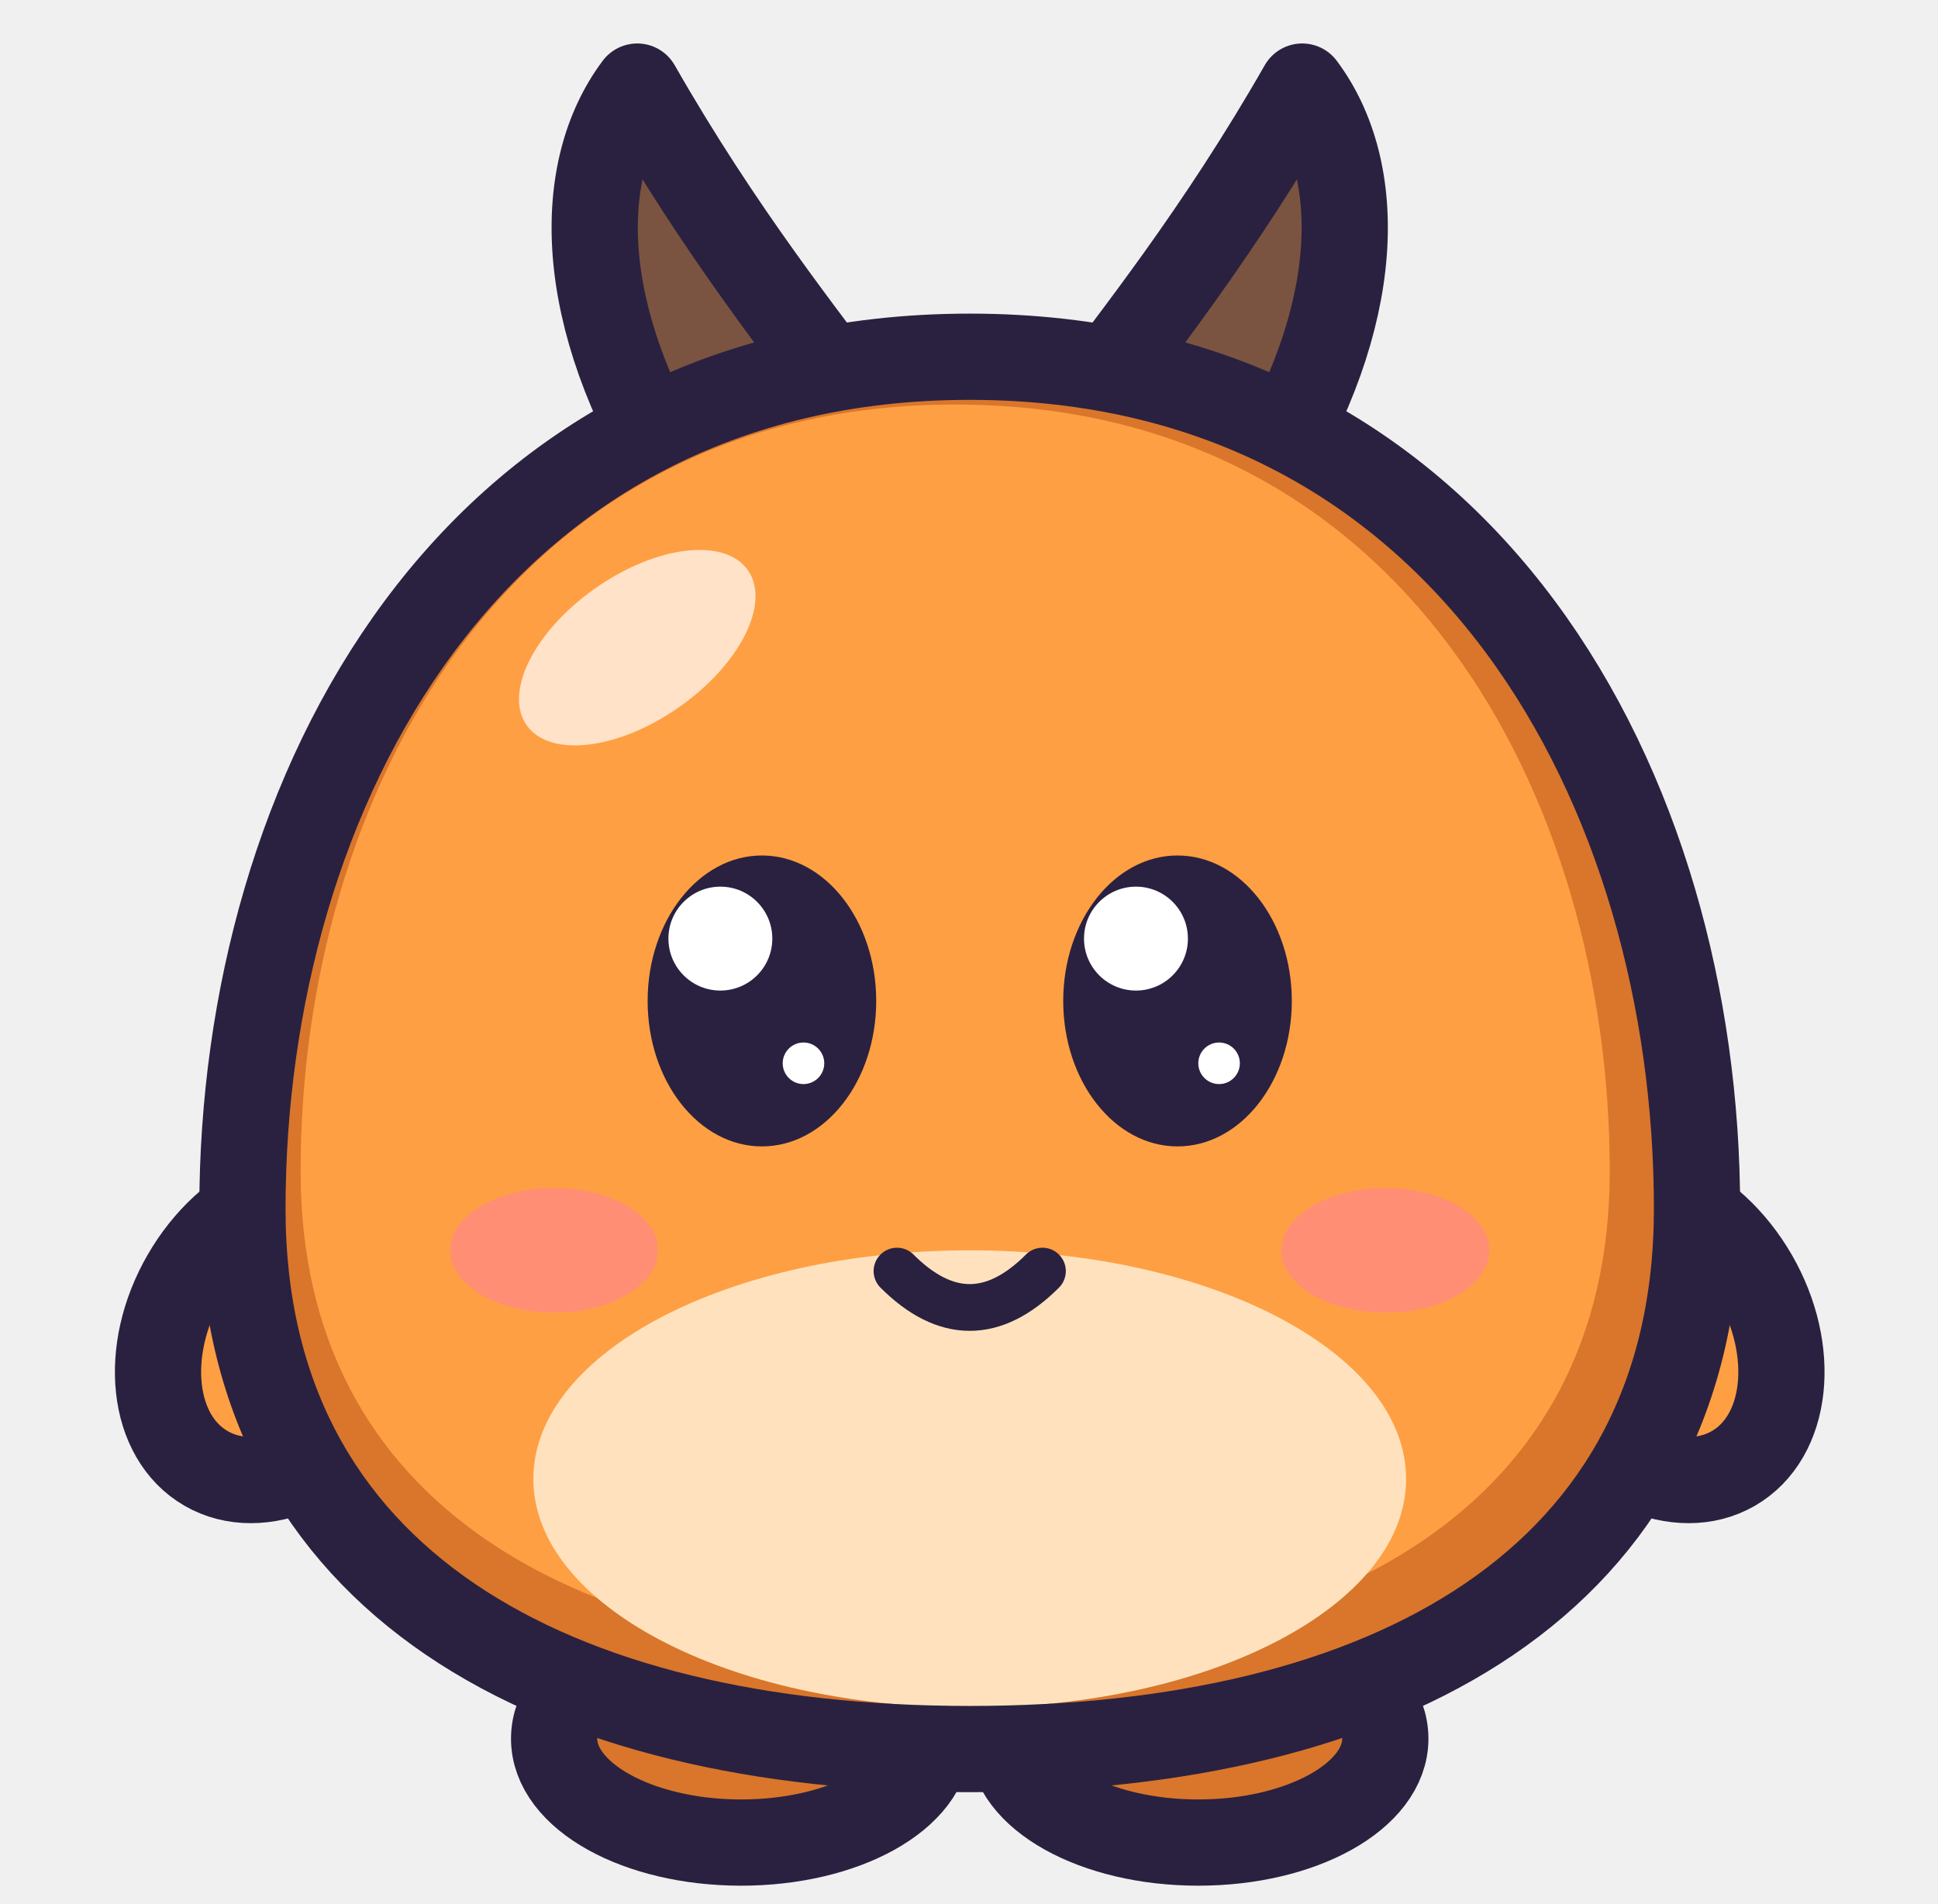
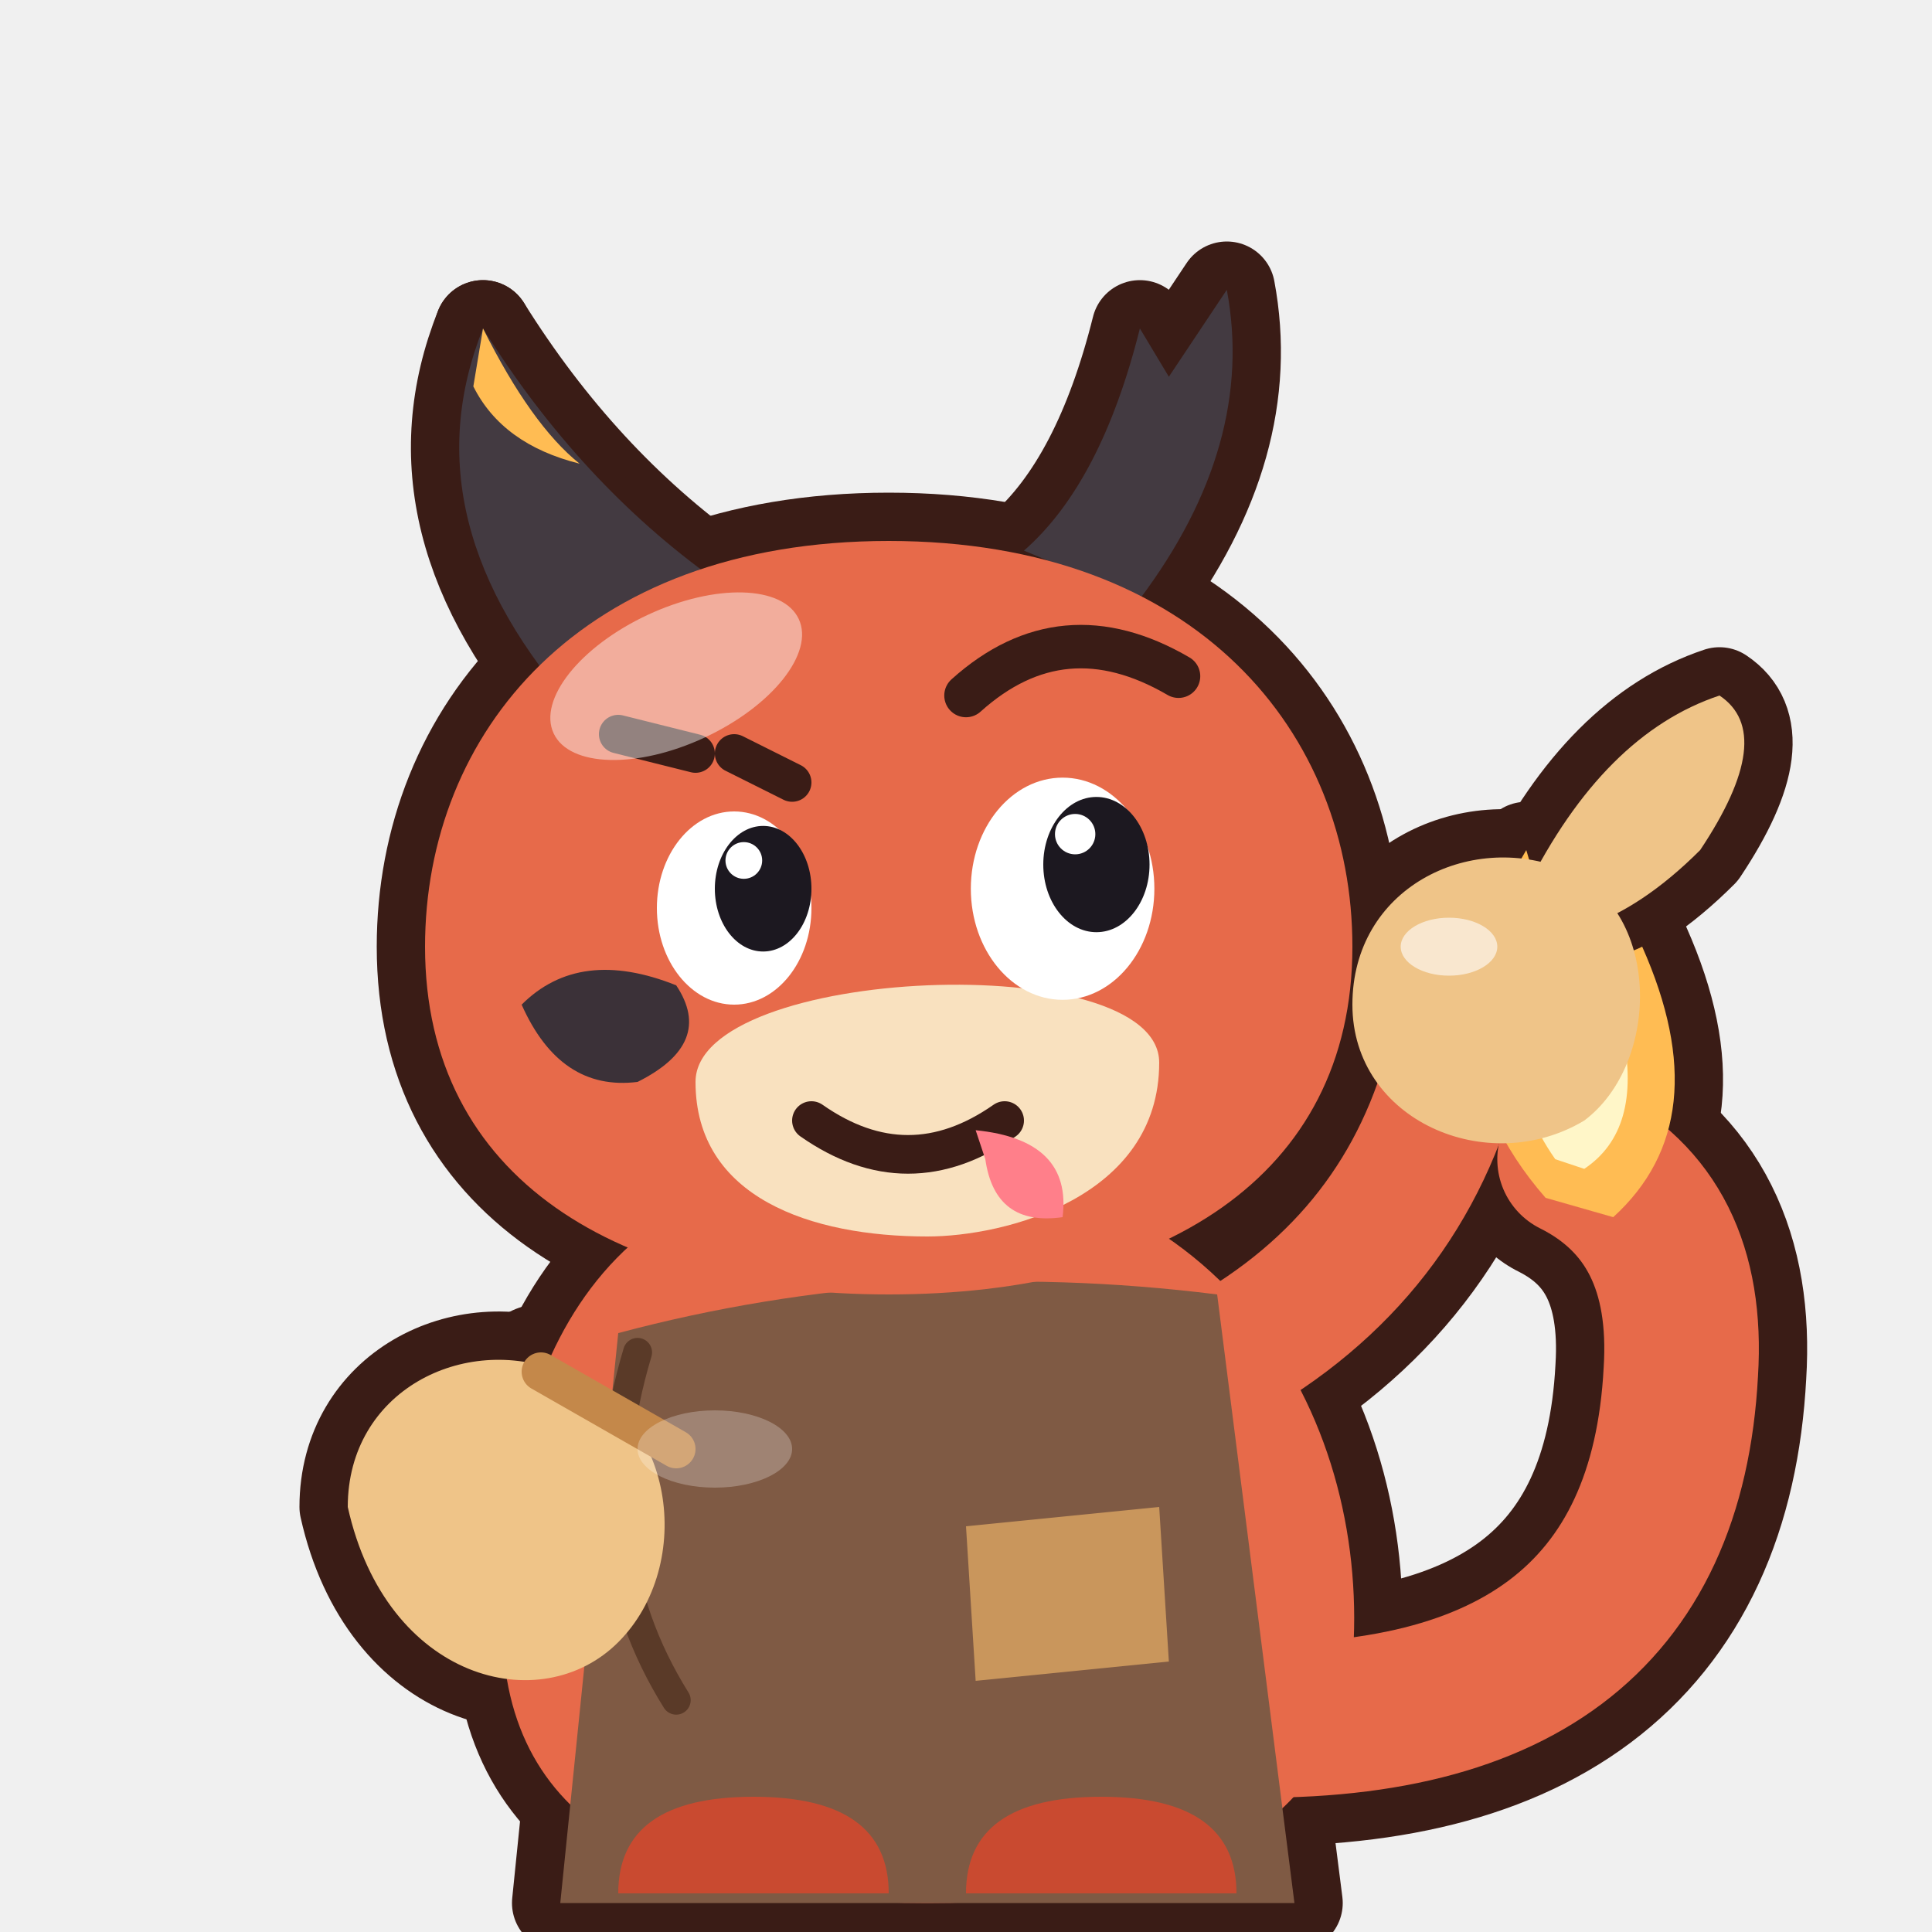
- <svg xmlns="http://www.w3.org/2000/svg" width="1043" height="1024" class="cr" viewBox="32.8 67.6 134.3 131.9" aria-label="Tinkit">
-   <style>.cr { display: block; width: 100%; height: 100%; overflow: visible; }
- .cr .o { stroke: rgb(42, 33, 64); stroke-width: 6; stroke-linejoin: round; stroke-linecap: round; }
- .z70 .o { stroke-width: 8.6; }
- .z72 .o { stroke-width: 8.3; }
- .z86 .o { stroke-width: 7; }
- .cr .o.m { stroke-width: 4.5; }
- .cr .o.thin { stroke-width: 3.5; }
- .cr .ln { fill: none; }
- .cr .k { fill: rgb(42, 33, 64); }
- .cr .w { fill: rgb(255, 255, 255); }
- .cr .ck { fill: rgb(255, 127, 159); opacity: 0.55; }
- .cr .hl { fill: rgb(255, 255, 255); opacity: 0.7; }
- .cr .tl { fill: none; stroke-linecap: round; stroke-linejoin: round; }
- .cr .tl.ink { stroke: rgb(42, 33, 64); }
- .cr .w18 { stroke-width: 18; }
- .cr .w16 { stroke-width: 16; }
- .cr .w14 { stroke-width: 14; }
- .cr .w12 { stroke-width: 12; }
- .cr .w10 { stroke-width: 10; }
- .cr .w9 { stroke-width: 9; }
- .cr .w8 { stroke-width: 8; }
- .cr .w6 { stroke-width: 6; }
- .cr .w4 { stroke-width: 4; }
- .cr .hx { stroke-width: 3; stroke-linejoin: round; }
- .cr .cir { fill: none; stroke-width: 4; stroke-linecap: round; stroke-linejoin: round; }</style>
-   <g class="z72" transform="matrix(.72 0 0 .72 28 54.88)">
-     <path class="o" fill="#7a5440" d="M72 64 C62 48 62 34 68 26 C76 40 84 50 90 58Z" />
-     <path class="o" fill="#7a5440" d="M128 64 C138 48 138 34 132 26 C124 40 116 50 110 58Z" />
-     <ellipse class="o" fill="#d9762b" cx="78" cy="185" rx="18" ry="10" />
-     <ellipse class="o" fill="#d9762b" cx="122" cy="185" rx="18" ry="10" />
-     <ellipse class="o" fill="#ff9f43" cx="34" cy="146" rx="11" ry="15" transform="rotate(30 34 146)" />
-     <ellipse class="o" fill="#ff9f43" cx="166" cy="146" rx="11" ry="15" transform="rotate(-30 166 146)" />
-     <path fill="#d9762b" d="M100 52 C148 52 170 94 170 134 C170 170 140 186 100 186 C60 186 30 170 30 134 C30 94 52 52 100 52Z" />
-     <path fill="#ff9f43" transform="matrix(.9 0 0 .9 8.6 9.8)" d="M100 52 C148 52 170 94 170 134 C170 170 140 186 100 186 C60 186 30 170 30 134 C30 94 52 52 100 52Z" />
-     <ellipse fill="#ffe2bd" cx="100" cy="160" rx="42" ry="22" />
-     <path class="o ln" d="M100 52 C148 52 170 94 170 134 C170 170 140 186 100 186 C60 186 30 170 30 134 C30 94 52 52 100 52Z" />
-     <ellipse class="hl" cx="68" cy="80" rx="13" ry="7" transform="rotate(-35 68 80)" />
-     <ellipse class="k" cx="80" cy="114" rx="11" ry="14" />
-     <circle class="w" cx="76" cy="108" r="5" />
-     <circle class="w" cx="84" cy="120" r="2" />
-     <ellipse class="k" cx="120" cy="114" rx="11" ry="14" />
-     <circle class="w" cx="116" cy="108" r="5" />
-     <circle class="w" cx="124" cy="120" r="2" />
-     <ellipse class="ck" cx="60" cy="138" rx="10" ry="6" />
-     <ellipse class="ck" cx="140" cy="138" rx="10" ry="6" />
-     <path class="o ln m" d="M93 140 Q100 147 107 140" />
+ <svg xmlns="http://www.w3.org/2000/svg" viewBox="0 0 200 200" width="400" height="400">
+   <g class="o">
+     <path d="M126 178 Q172 180 174 142 Q175 126 163 120" fill="none" stroke="#3a1c16" stroke-width="26.0" stroke-linecap="round" stroke-linejoin="round" />
+     <path stroke="#3a1c16" stroke-width="10" stroke-linejoin="round" d="M160 124 Q146 108 158 88 Q162 102 170 98 Q178 116 167 126 Z" fill="#3a1c16" />
+     <path stroke="#3a1c16" stroke-width="10" stroke-linejoin="round" d="M161 120 Q154 110 160 100 Q163 108 168 107 Q170 117 164 121 Z" fill="#3a1c16" />
+     <path stroke="#3a1c16" stroke-width="10" stroke-linejoin="round" d="M60 74 Q42 54 50 34 Q60 50 74 60 Z" fill="#3a1c16" />
+     <path stroke="#3a1c16" stroke-width="10" stroke-linejoin="round" d="M118 62 Q130 46 127 30 L121 39 L118 34 Q114 50 106 57 Z" fill="#3a1c16" />
+     <path stroke="#3a1c16" stroke-width="10" stroke-linejoin="round" d="M50 34 Q55 44 60 48 Q52 46 49 40 Z" fill="#3a1c16" />
+     <path d="M124 142 Q144 132 150 112" fill="none" stroke="#3a1c16" stroke-width="24.0" stroke-linecap="round" stroke-linejoin="round" />
+     <path stroke="#3a1c16" stroke-width="10" stroke-linejoin="round" d="M92 120 C128 120 142 148 140 172 C138 190 122 197 96 197 C70 197 52 190 52 168 C52 144 60 120 92 120 Z" fill="#3a1c16" />
+     <path stroke="#3a1c16" stroke-width="10" stroke-linejoin="round" d="M64 138 Q94 130 126 134 L134 197 L58 197 Z" fill="#3a1c16" />
+     <path d="M66 140 Q60 160 70 176" fill="none" stroke="#3a1c16" stroke-width="13.0" stroke-linecap="round" stroke-linejoin="round" />
+     <path stroke="#3a1c16" stroke-width="10" stroke-linejoin="round" d="M100 158 L120 156 L121 172 L101 174 Z" fill="#3a1c16" />
+     <path stroke="#3a1c16" stroke-width="10" stroke-linejoin="round" d="M92 56 C124 56 140 76 140 98 C140 122 120 134 92 134 C64 134 44 122 44 98 C44 76 60 56 92 56 Z" fill="#3a1c16" />
+     <path stroke="#3a1c16" stroke-width="10" stroke-linejoin="round" d="M72 112 C72 100 120 98 120 110 C120 124 104 128 96 128 C84 128 72 124 72 112 Z" fill="#3a1c16" />
+     <path stroke="#3a1c16" stroke-width="10" stroke-linejoin="round" d="M54 104 Q60 98 70 102 Q74 108 66 112 Q58 113 54 104 Z" fill="#3a1c16" />
+     <path stroke="#3a1c16" stroke-width="10" stroke-linejoin="round" d="M36 156 C36 144 48 138 58 142 C70 146 72 162 64 170 C56 178 40 174 36 156 Z" fill="#3a1c16" />
+     <path d="M56 142 L70 150" fill="none" stroke="#3a1c16" stroke-width="14.0" stroke-linecap="round" stroke-linejoin="round" />
+     <path stroke="#3a1c16" stroke-width="10" stroke-linejoin="round" d="M140 104 C140 92 152 86 162 90 C172 94 172 110 164 116 C154 122 140 116 140 104 Z" fill="#3a1c16" />
+     <path stroke="#3a1c16" stroke-width="10" stroke-linejoin="round" d="M158 92 Q166 76 178 72 Q184 76 176 88 Q170 94 164 96 Z" fill="#3a1c16" />
+     <path stroke="#3a1c16" stroke-width="10" stroke-linejoin="round" d="M64 196 Q64 186 78 186 Q92 186 92 196 Z" fill="#3a1c16" />
+     <path stroke="#3a1c16" stroke-width="10" stroke-linejoin="round" d="M100 196 Q100 186 114 186 Q128 186 128 196 Z" fill="#3a1c16" />
+     <ellipse stroke="#3a1c16" stroke-width="10" stroke-linejoin="round" cx="76" cy="94" rx="8" ry="10" fill="#3a1c16" />
+     <ellipse stroke="#3a1c16" stroke-width="10" stroke-linejoin="round" cx="79" cy="92" rx="5" ry="6.5" fill="#3a1c16" />
+     <circle stroke="#3a1c16" stroke-width="10" stroke-linejoin="round" cx="77.0" cy="89.075" r="1.9" fill="#3a1c16" />
+     <ellipse stroke="#3a1c16" stroke-width="10" stroke-linejoin="round" cx="110" cy="92" rx="9.5" ry="11.5" fill="#3a1c16" />
+     <ellipse stroke="#3a1c16" stroke-width="10" stroke-linejoin="round" cx="113.5" cy="89.5" rx="5.5" ry="7" fill="#3a1c16" />
+     <circle stroke="#3a1c16" stroke-width="10" stroke-linejoin="round" cx="111.3" cy="86.35" r="2.09" fill="#3a1c16" />
+     <path d="M64 76 L72 78 M76 78 L82 81" fill="none" stroke="#3a1c16" stroke-width="14.0" stroke-linecap="round" stroke-linejoin="round" />
+     <path d="M100 72 Q110 63 122 70" fill="none" stroke="#3a1c16" stroke-width="14.5" stroke-linecap="round" stroke-linejoin="round" />
+     <path d="M84 116 Q94 123 104 116" fill="none" stroke="#3a1c16" stroke-width="14.0" stroke-linecap="round" stroke-linejoin="round" />
+     <path stroke="#3a1c16" stroke-width="10" stroke-linejoin="round" d="M101 117 Q111 118 110 126 Q103 127 102 120 Z" fill="#3a1c16" />
  </g>
+   <path d="M126 178 Q172 180 174 142 Q175 126 163 120" fill="none" stroke="#e76a4a" stroke-width="16" stroke-linecap="round" stroke-linejoin="round" />
+   <path d="M160 124 Q146 108 158 88 Q162 102 170 98 Q178 116 167 126 Z" fill="#ffbc53" />
+   <path d="M161 120 Q154 110 160 100 Q163 108 168 107 Q170 117 164 121 Z" fill="#fff6c8" />
+   <path d="M60 74 Q42 54 50 34 Q60 50 74 60 Z" fill="#433a41" />
+   <path d="M118 62 Q130 46 127 30 L121 39 L118 34 Q114 50 106 57 Z" fill="#433a41" />
+   <path d="M50 34 Q55 44 60 48 Q52 46 49 40 Z" fill="#ffbc53" />
+   <path d="M124 142 Q144 132 150 112" fill="none" stroke="#e76a4a" stroke-width="14" stroke-linecap="round" stroke-linejoin="round" />
+   <path d="M92 120 C128 120 142 148 140 172 C138 190 122 197 96 197 C70 197 52 190 52 168 C52 144 60 120 92 120 Z" fill="#e76a4a" />
+   <path d="M64 138 Q94 130 126 134 L134 197 L58 197 Z" fill="#7f5a44" />
+   <path d="M66 140 Q60 160 70 176" fill="none" stroke="#5a3a28" stroke-width="3" stroke-linecap="round" stroke-linejoin="round" />
+   <path d="M100 158 L120 156 L121 172 L101 174 Z" fill="#c9965c" />
+   <path d="M92 56 C124 56 140 76 140 98 C140 122 120 134 92 134 C64 134 44 122 44 98 C44 76 60 56 92 56 Z" fill="#e76a4a" />
+   <path d="M72 112 C72 100 120 98 120 110 C120 124 104 128 96 128 C84 128 72 124 72 112 Z" fill="#f9e1bf" />
+   <path d="M54 104 Q60 98 70 102 Q74 108 66 112 Q58 113 54 104 Z" fill="#3b3138" />
+   <path d="M36 156 C36 144 48 138 58 142 C70 146 72 162 64 170 C56 178 40 174 36 156 Z" fill="#efc488" />
+   <path d="M56 142 L70 150" fill="none" stroke="#c4884a" stroke-width="4" stroke-linecap="round" stroke-linejoin="round" />
+   <path d="M140 104 C140 92 152 86 162 90 C172 94 172 110 164 116 C154 122 140 116 140 104 Z" fill="#efc488" />
+   <path d="M158 92 Q166 76 178 72 Q184 76 176 88 Q170 94 164 96 Z" fill="#efc488" />
+   <path d="M64 196 Q64 186 78 186 Q92 186 92 196 Z" fill="#c94a30" />
+   <path d="M100 196 Q100 186 114 186 Q128 186 128 196 Z" fill="#c94a30" />
+   <ellipse cx="76" cy="94" rx="8" ry="10" fill="#ffffff" />
+   <ellipse class="k" cx="79" cy="92" rx="5" ry="6.5" fill="#1c1820" />
+   <circle class="w" cx="77.0" cy="89.075" r="1.9" fill="#ffffff" />
+   <ellipse cx="110" cy="92" rx="9.5" ry="11.5" fill="#ffffff" />
+   <ellipse class="k" cx="113.5" cy="89.5" rx="5.5" ry="7" fill="#1c1820" />
+   <circle class="w" cx="111.3" cy="86.35" r="2.09" fill="#ffffff" />
+   <path d="M64 76 L72 78 M76 78 L82 81" fill="none" stroke="#3a1c16" stroke-width="4" stroke-linecap="round" stroke-linejoin="round" />
+   <path d="M100 72 Q110 63 122 70" fill="none" stroke="#3a1c16" stroke-width="4.5" stroke-linecap="round" stroke-linejoin="round" />
+   <path d="M84 116 Q94 123 104 116" fill="none" stroke="#3a1c16" stroke-width="4" stroke-linecap="round" stroke-linejoin="round" />
+   <path d="M101 117 Q111 118 110 126 Q103 127 102 120 Z" fill="#ff7f8a" />
+   <ellipse cx="70" cy="70" rx="14" ry="7" fill="#ffffff" opacity="0.45" transform="rotate(-25 70 70)" />
+   <ellipse cx="150" cy="98" rx="5" ry="3" fill="#ffffff" opacity="0.6" transform="rotate(0 150 98)" />
+   <ellipse cx="74" cy="150" rx="8" ry="4" fill="#ffffff" opacity="0.25" transform="rotate(0 74 150)" />
</svg>
